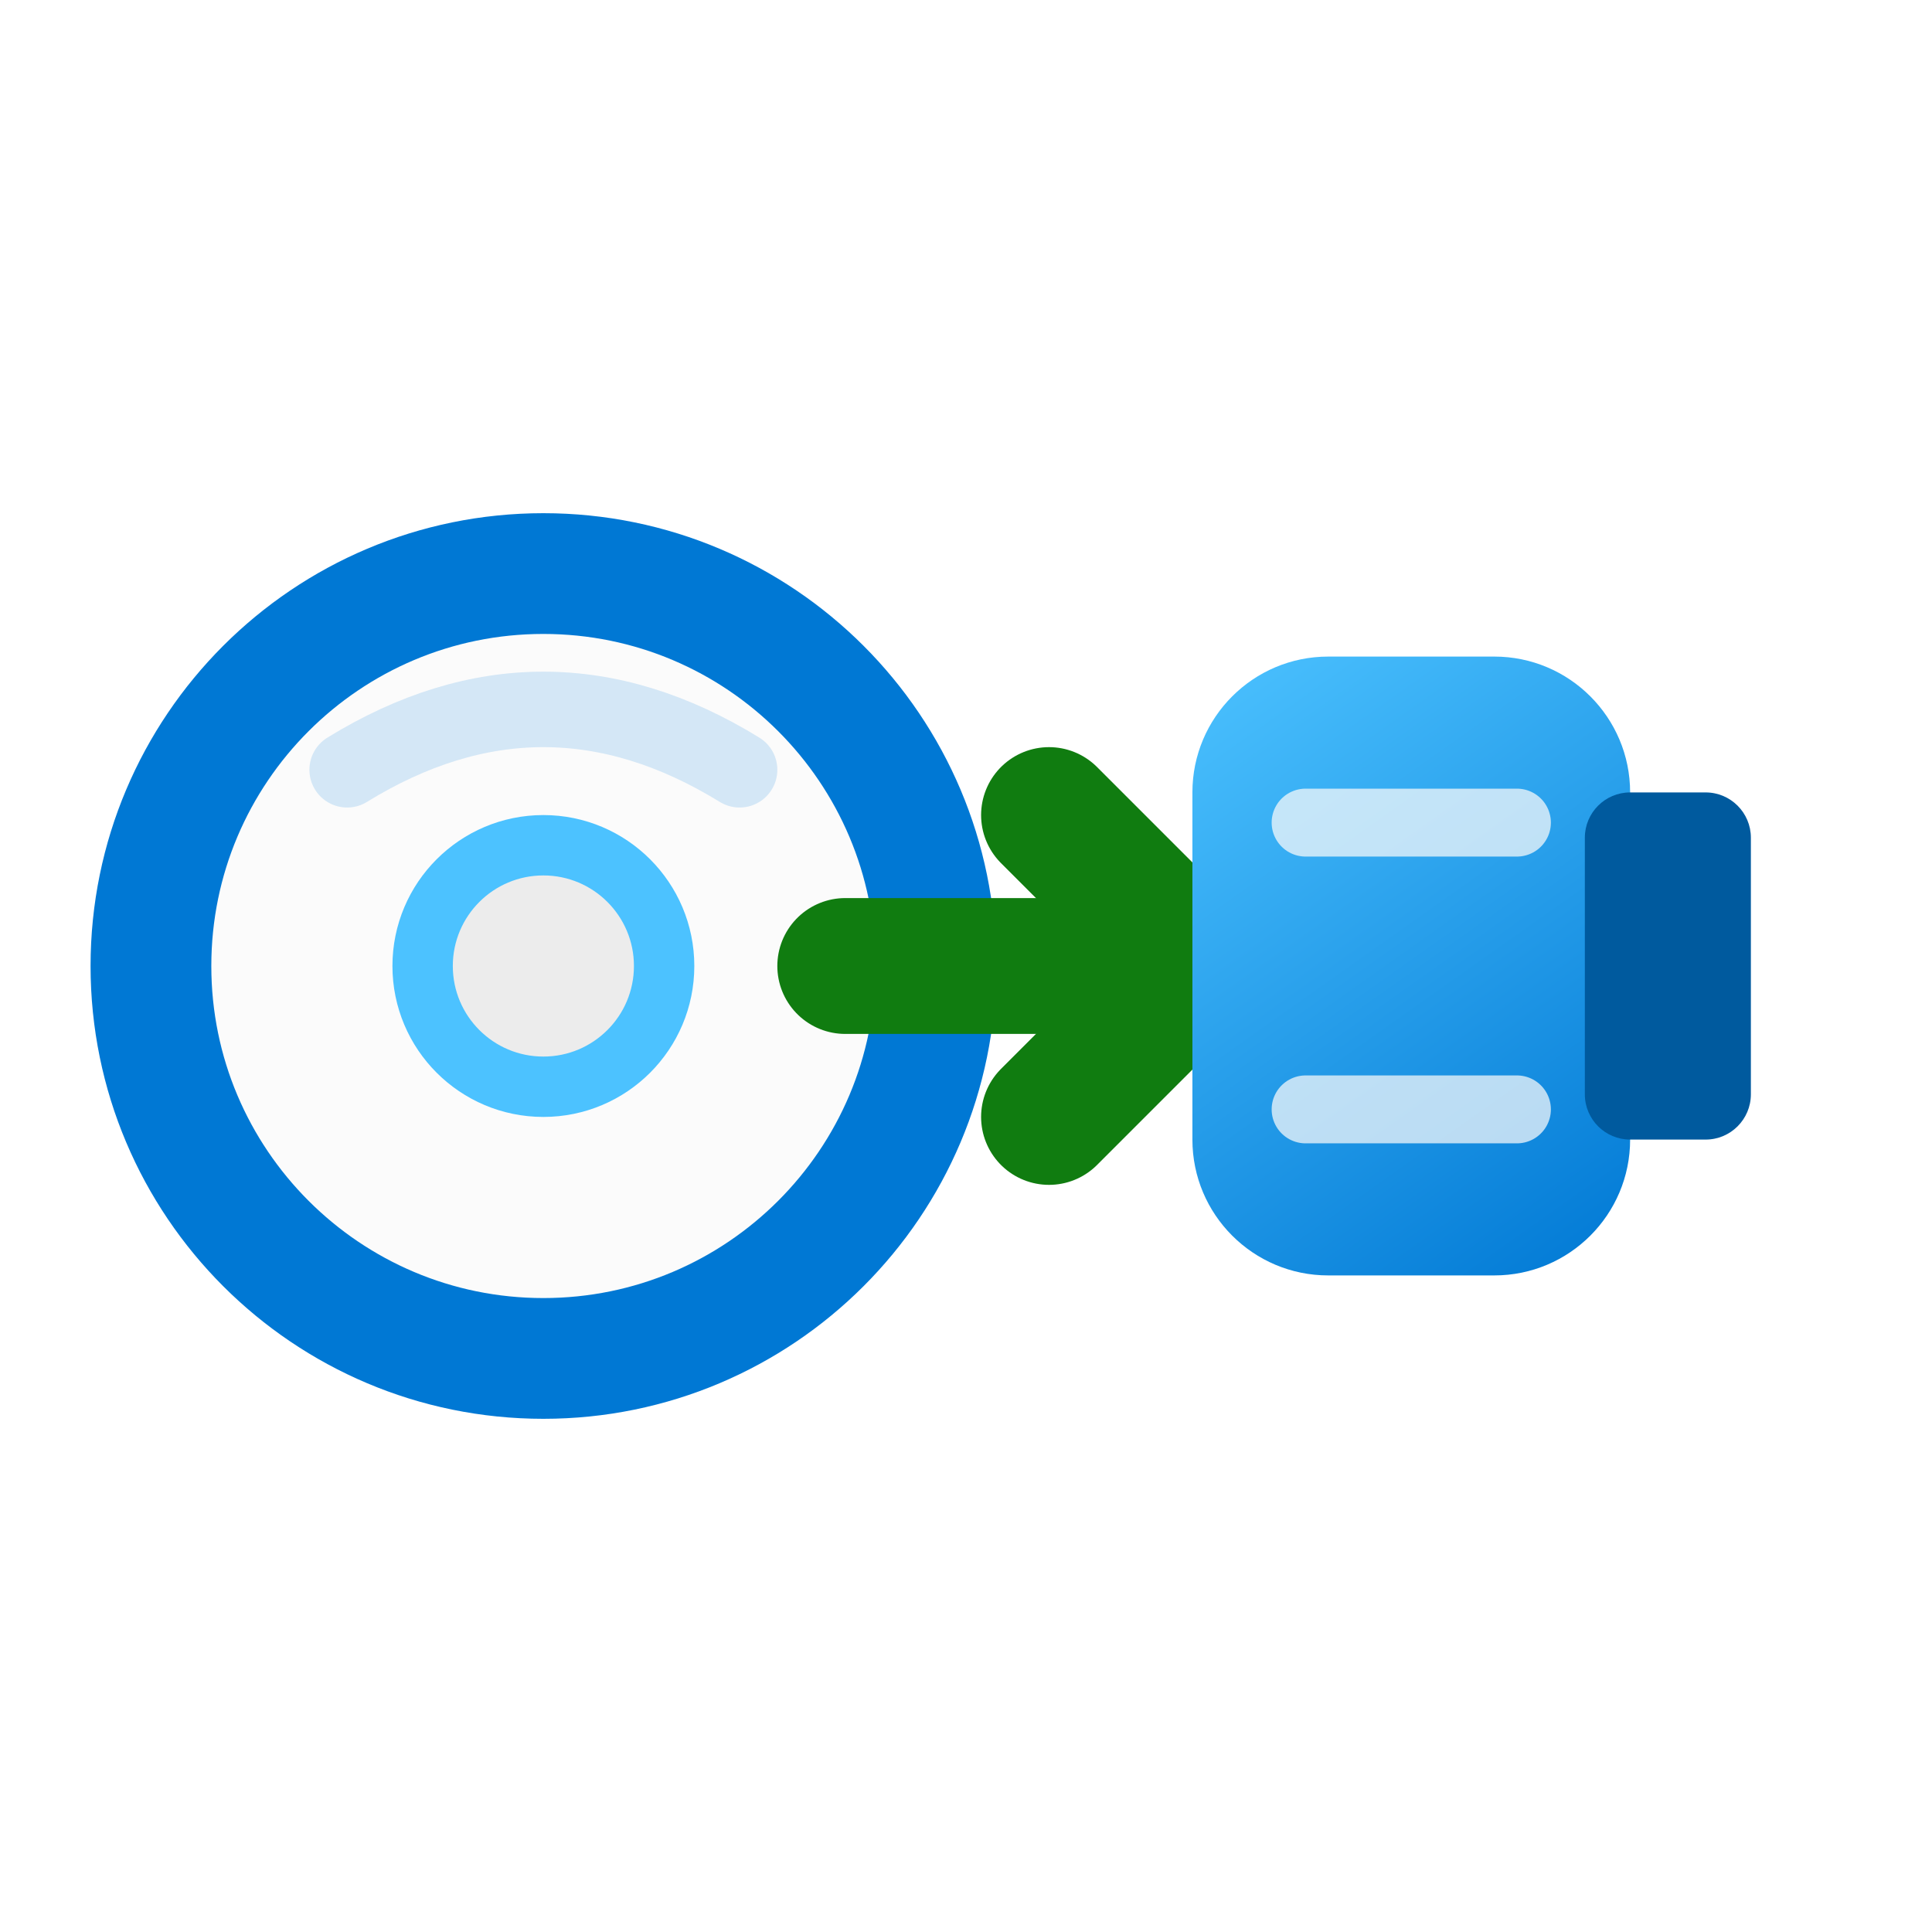
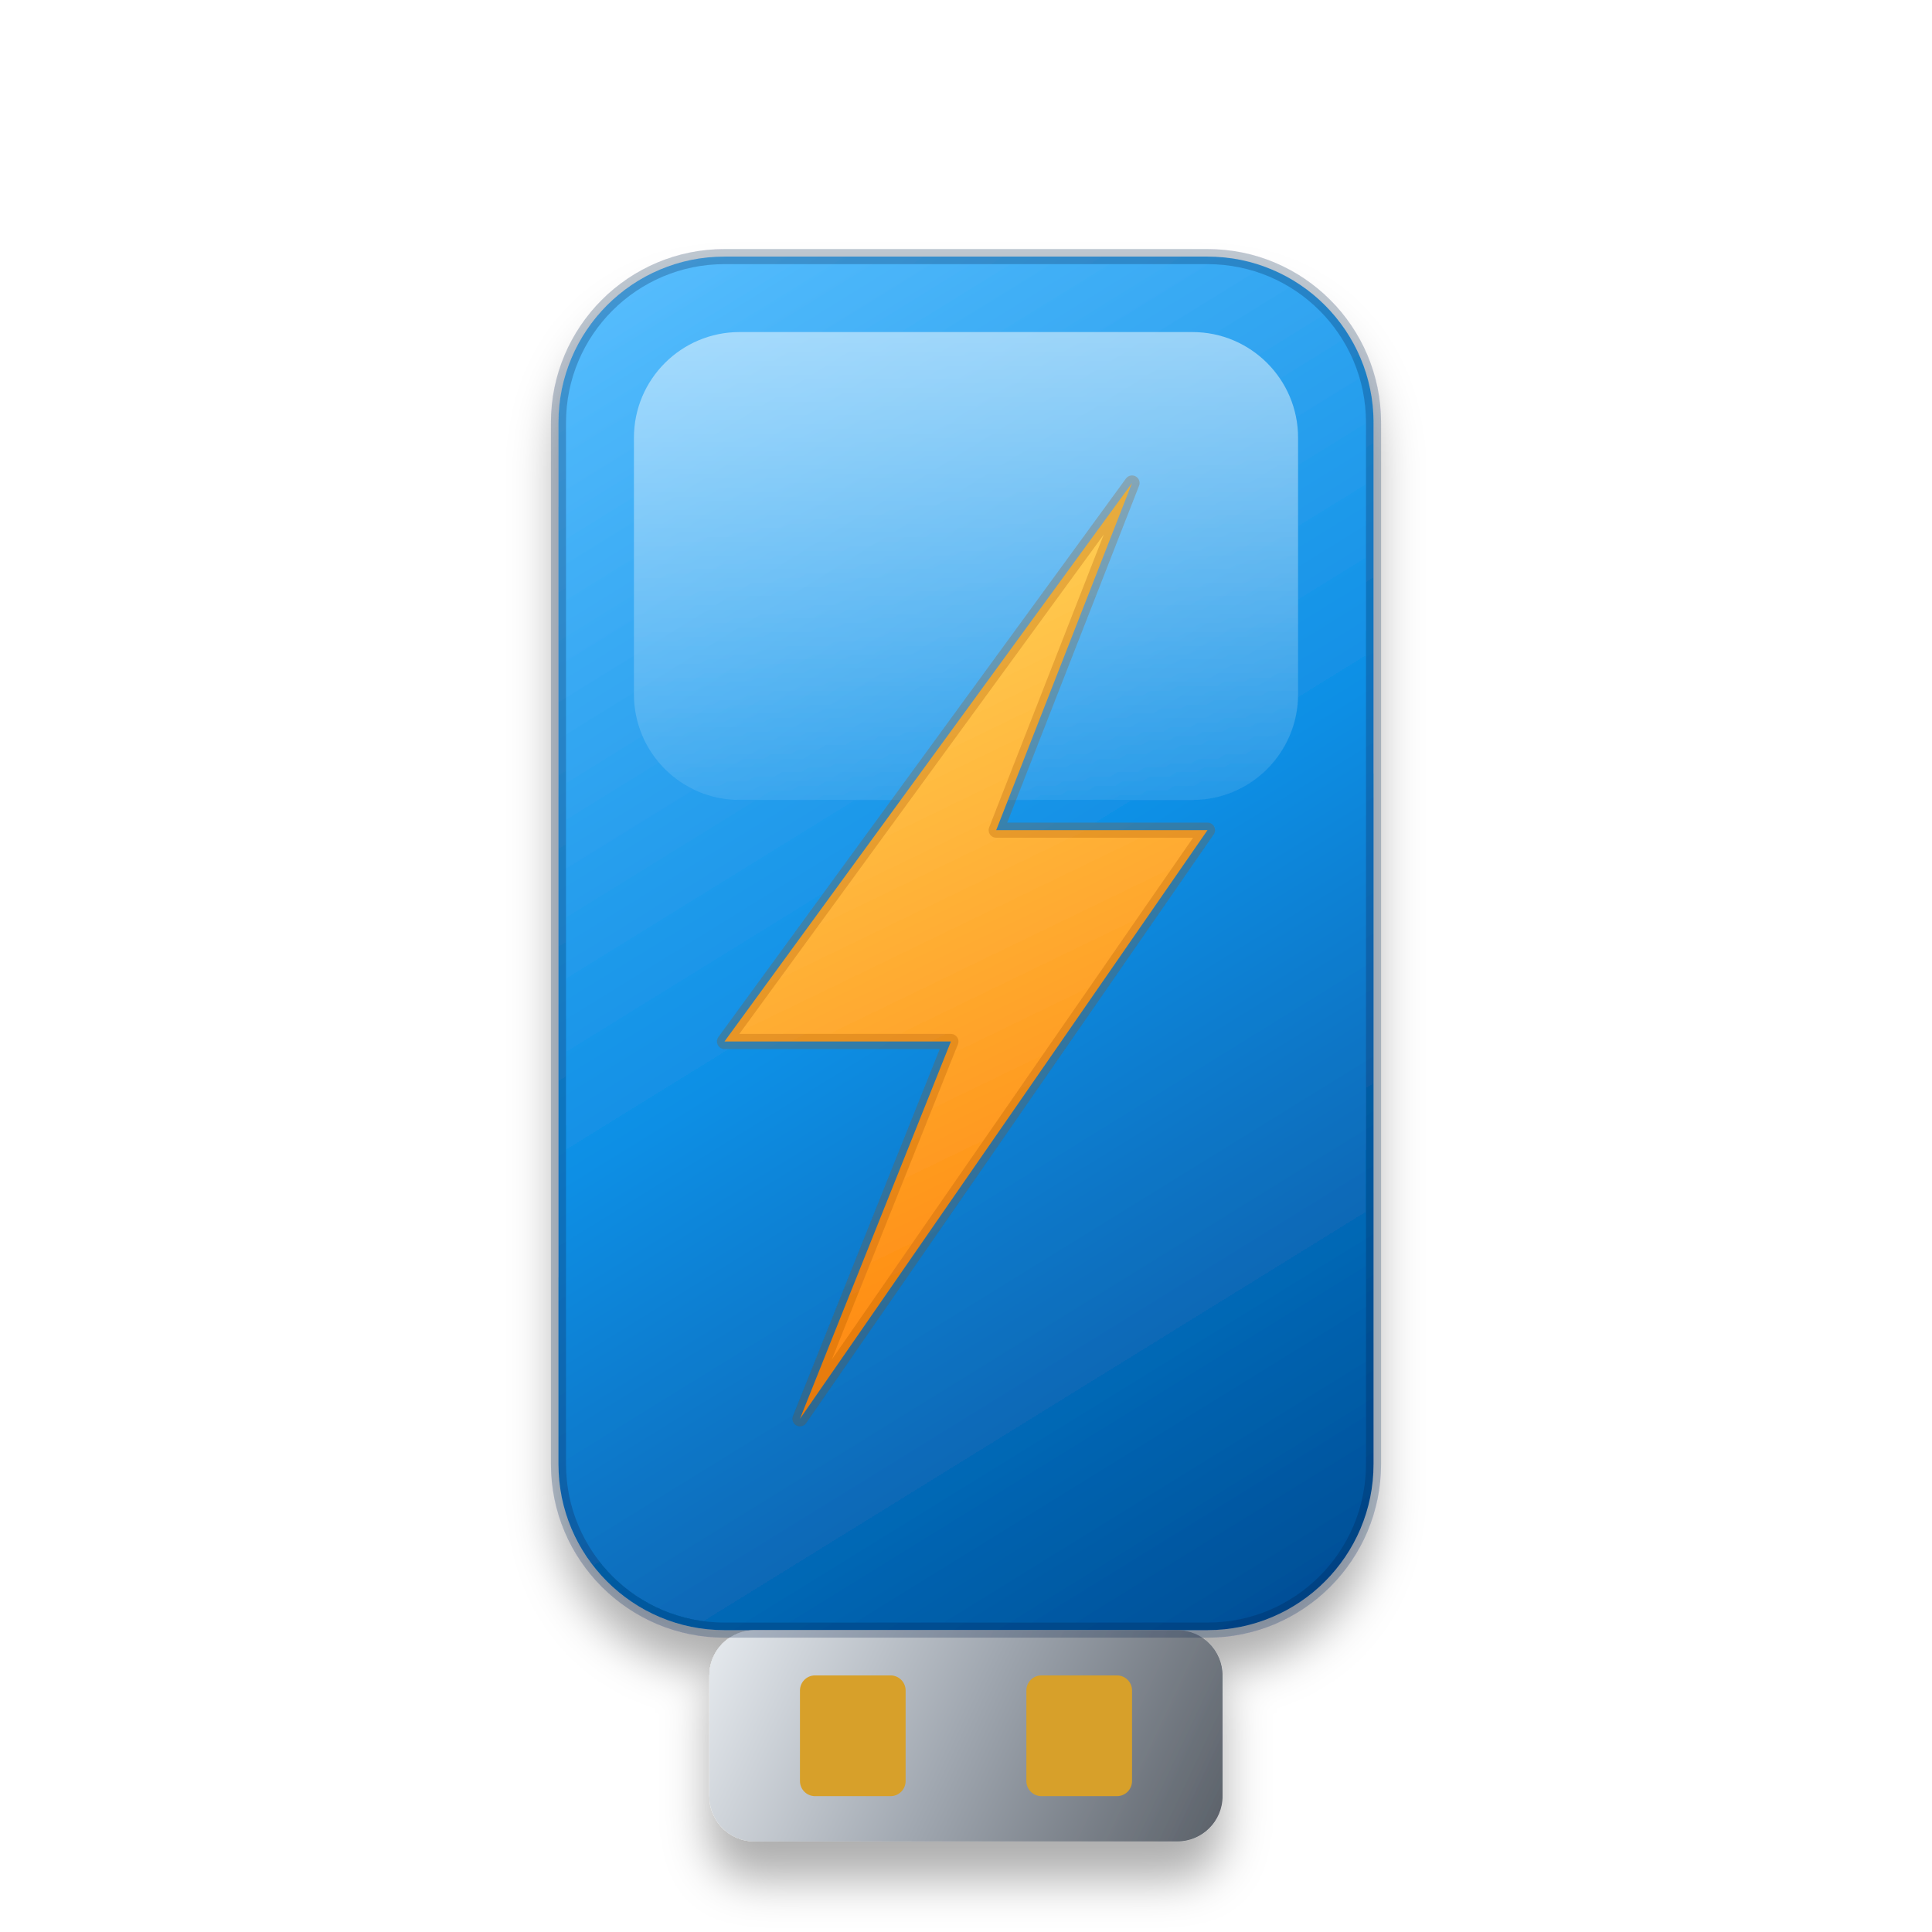
- <svg xmlns="http://www.w3.org/2000/svg" viewBox="0 0 256 256" role="img" aria-labelledby="icon01-title icon01-desc">
+ <svg xmlns="http://www.w3.org/2000/svg" viewBox="0 0 256 256" role="img" aria-labelledby="t1 d1">
  <defs>
-     <linearGradient id="icon01-usb" x1="158" y1="87" x2="216" y2="169" gradientUnits="userSpaceOnUse">
-       <stop offset="0" stop-color="#4CC2FF" />
-       <stop offset="1" stop-color="#0078D4" />
+     <linearGradient id="b1" x1="74" y1="34" x2="184" y2="212" gradientUnits="userSpaceOnUse">
+       <stop offset="0" stop-color="#5BC0FF" />
+       <stop offset=".5" stop-color="#0F8FE5" />
+       <stop offset="1" stop-color="#004B92" />
    </linearGradient>
+     <linearGradient id="g1" x1="128" y1="36" x2="128" y2="120" gradientUnits="userSpaceOnUse">
+       <stop offset="0" stop-color="#FFFFFF" stop-opacity=".55" />
+       <stop offset="1" stop-color="#FFFFFF" stop-opacity="0" />
+     </linearGradient>
+     <linearGradient id="m1" x1="94" y1="212" x2="162" y2="244" gradientUnits="userSpaceOnUse">
+       <stop offset="0" stop-color="#EAEEF2" />
+       <stop offset=".5" stop-color="#A0A7B0" />
+       <stop offset="1" stop-color="#5A6068" />
+     </linearGradient>
+     <linearGradient id="bo1" x1="100" y1="60" x2="160" y2="184" gradientUnits="userSpaceOnUse">
+       <stop offset="0" stop-color="#FFE066" />
+       <stop offset="1" stop-color="#FF7A00" />
+     </linearGradient>
+     <filter id="s1" x="-25%" y="-25%" width="150%" height="150%">
+       <feGaussianBlur in="SourceAlpha" stdDeviation="3" />
+       <feOffset dy="5" />
+       <feComponentTransfer>
+         <feFuncA type="linear" slope=".32" />
+       </feComponentTransfer>
+       <feMerge>
+         <feMergeNode />
+         <feMergeNode in="SourceGraphic" />
+       </feMerge>
+     </filter>
  </defs>
-   <g stroke-linecap="round" stroke-linejoin="round">
-     <circle cx="72" cy="128" r="52" fill="#FBFBFB" stroke="#0078D4" stroke-width="16" />
-     <circle cx="72" cy="128" r="16" fill="#ECECEC" stroke="#4CC2FF" stroke-width="8" />
-     <path d="M46 102Q72 86 98 102" fill="none" stroke="#0078D4" stroke-opacity="0.16" stroke-width="10" />
-     <path d="M112 128H153" fill="none" stroke="#107C10" stroke-width="18" />
-     <path d="M139 108L159 128L139 148" fill="none" stroke="#107C10" stroke-width="18" />
-     <rect x="158" y="87" width="58" height="82" rx="18" fill="url(#icon01-usb)" />
-     <rect x="210" y="105" width="22" height="46" rx="6" fill="#005A9E" />
-     <path d="M173 109H201M173 147H201" fill="none" stroke="#FBFBFB" stroke-opacity="0.72" stroke-width="9" />
+   <g filter="url(#s1)">
+     <rect x="74" y="34" width="108" height="182" rx="22" fill="url(#b1)" />
+     <rect x="84" y="44" width="88" height="62" rx="14" fill="url(#g1)" />
+     <rect x="94" y="216" width="68" height="28" rx="6" fill="url(#m1)" />
+     <rect x="106" y="222" width="14" height="16" rx="2" fill="#D7A02A" />
+     <rect x="136" y="222" width="14" height="16" rx="2" fill="#D7A02A" />
+     <path d="M150 64L96 138H126L106 188L160 110H132Z" fill="url(#bo1)" stroke="#A14C00" stroke-opacity=".25" stroke-width="2" stroke-linejoin="round" />
+     <rect x="74" y="34" width="108" height="182" rx="22" fill="none" stroke="#001E48" stroke-opacity=".25" stroke-width="2" />
  </g>
</svg>
